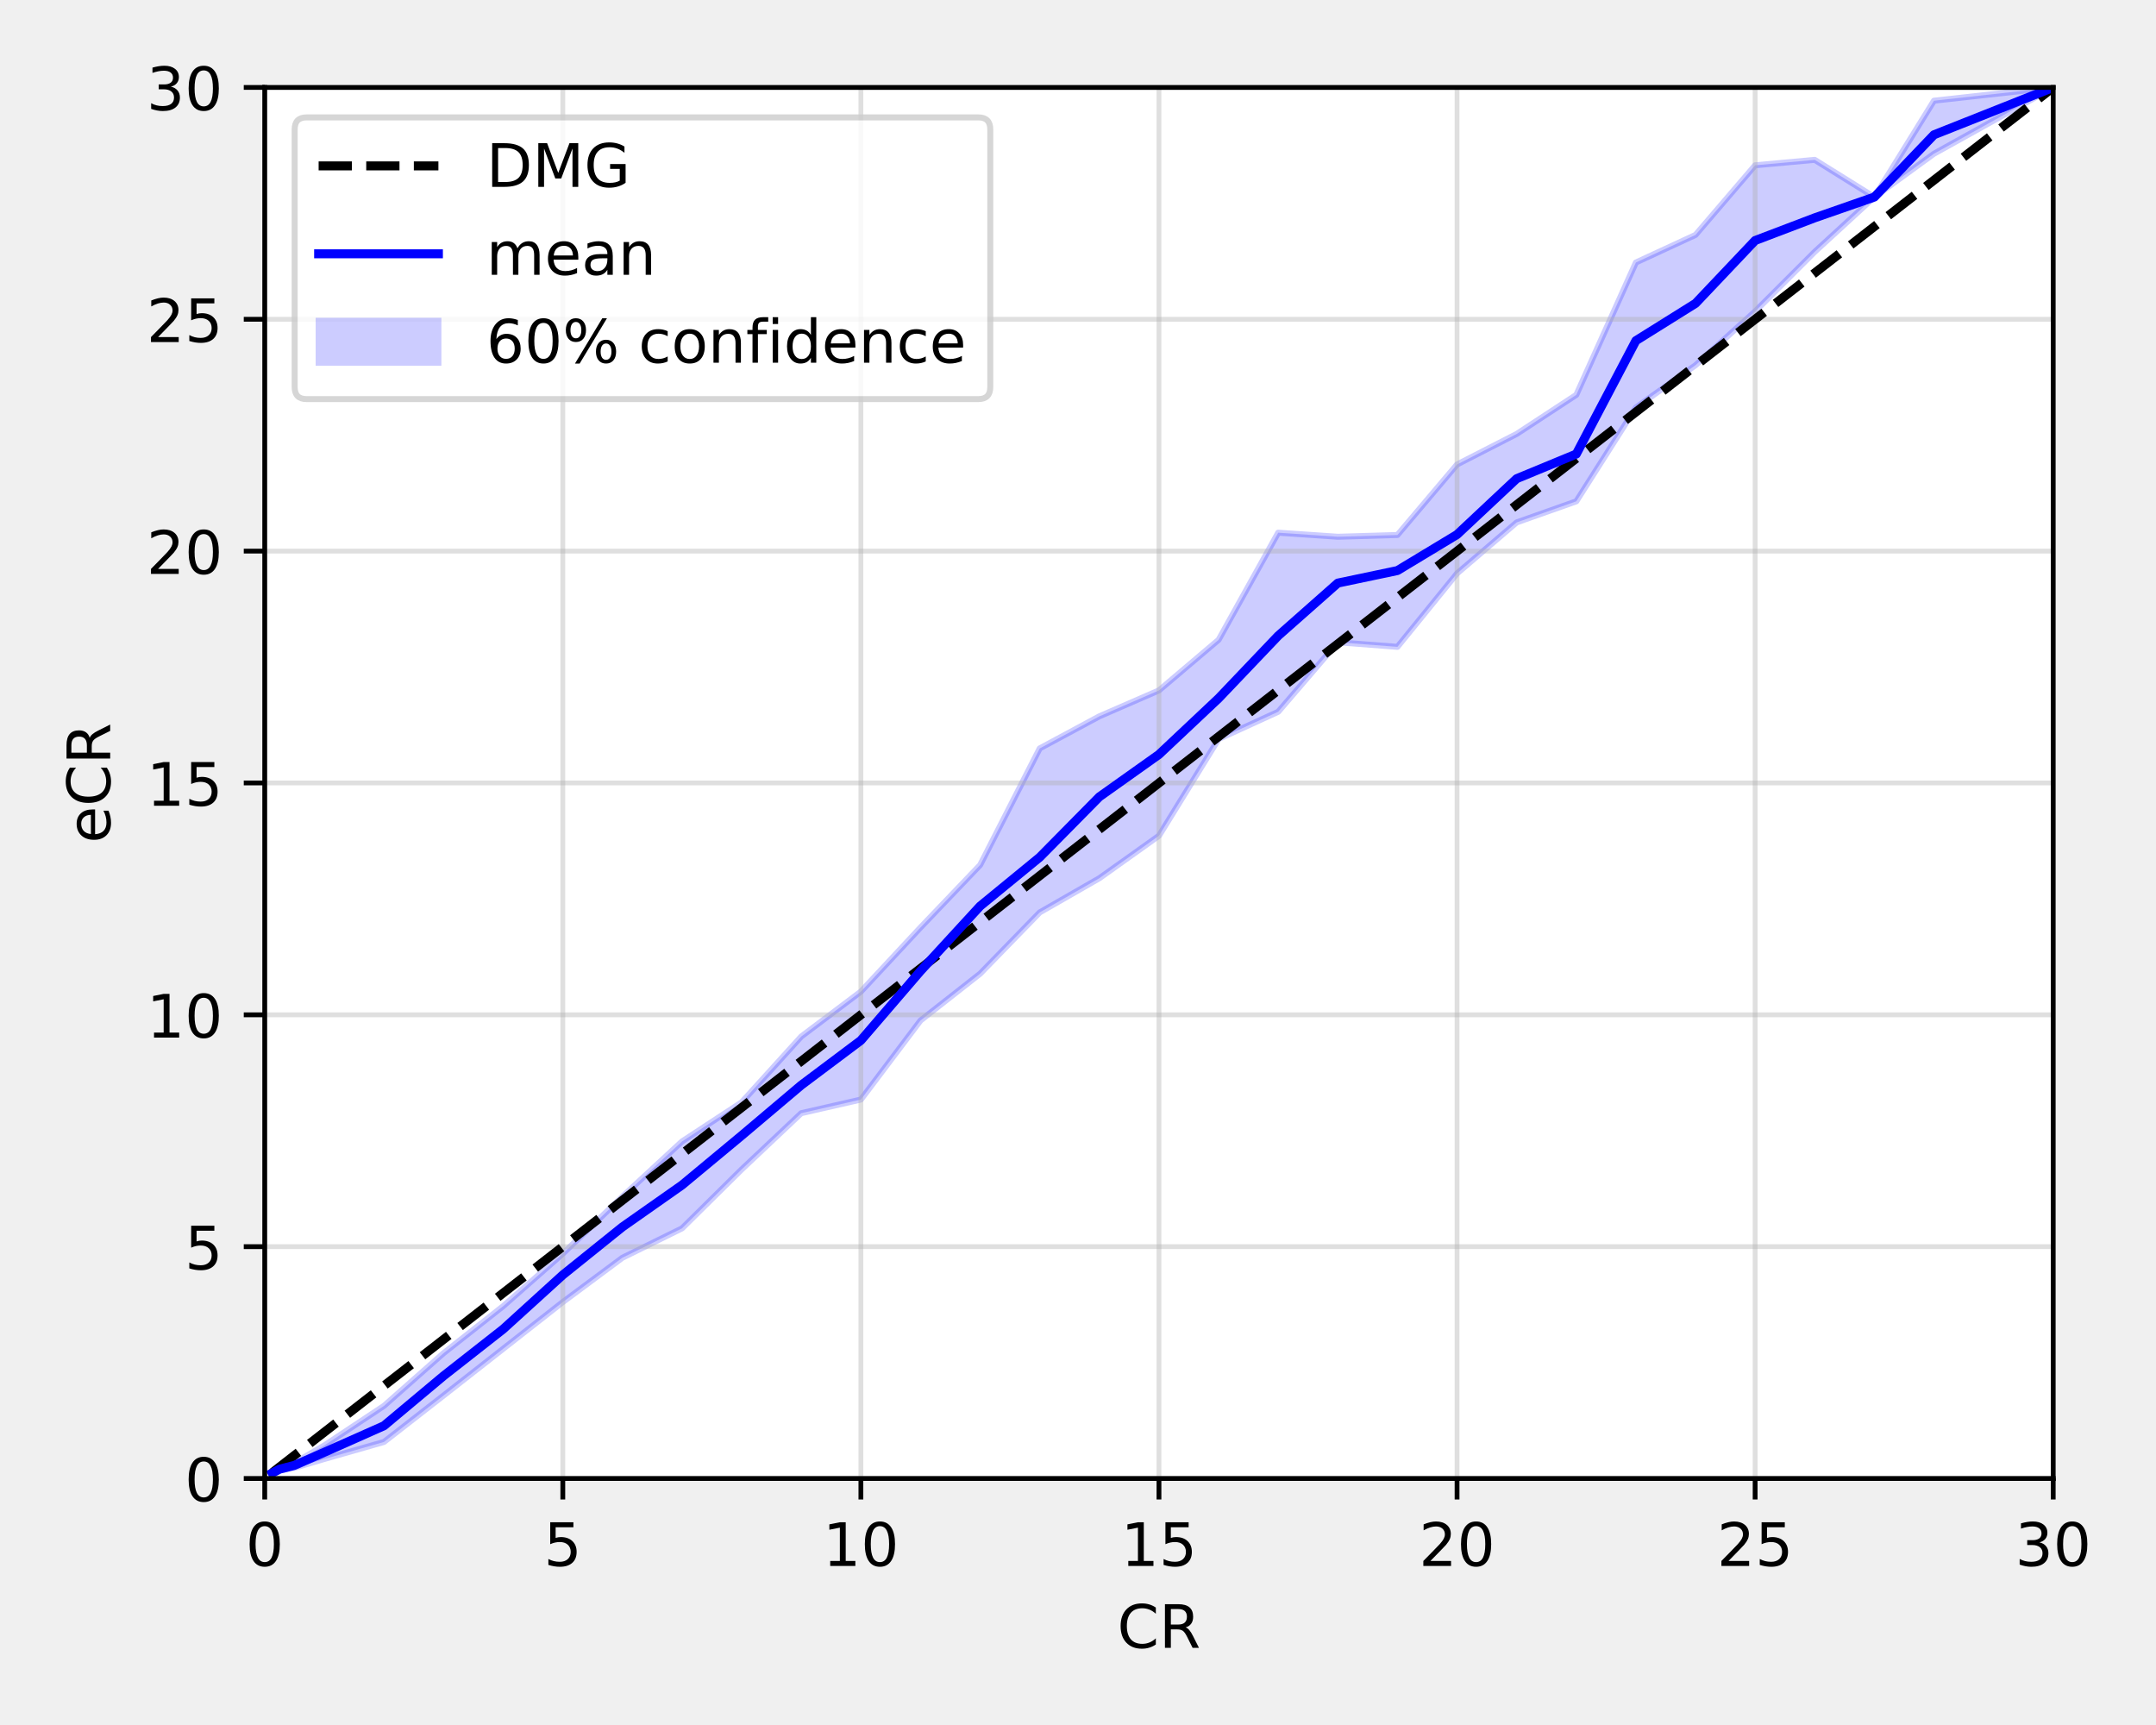
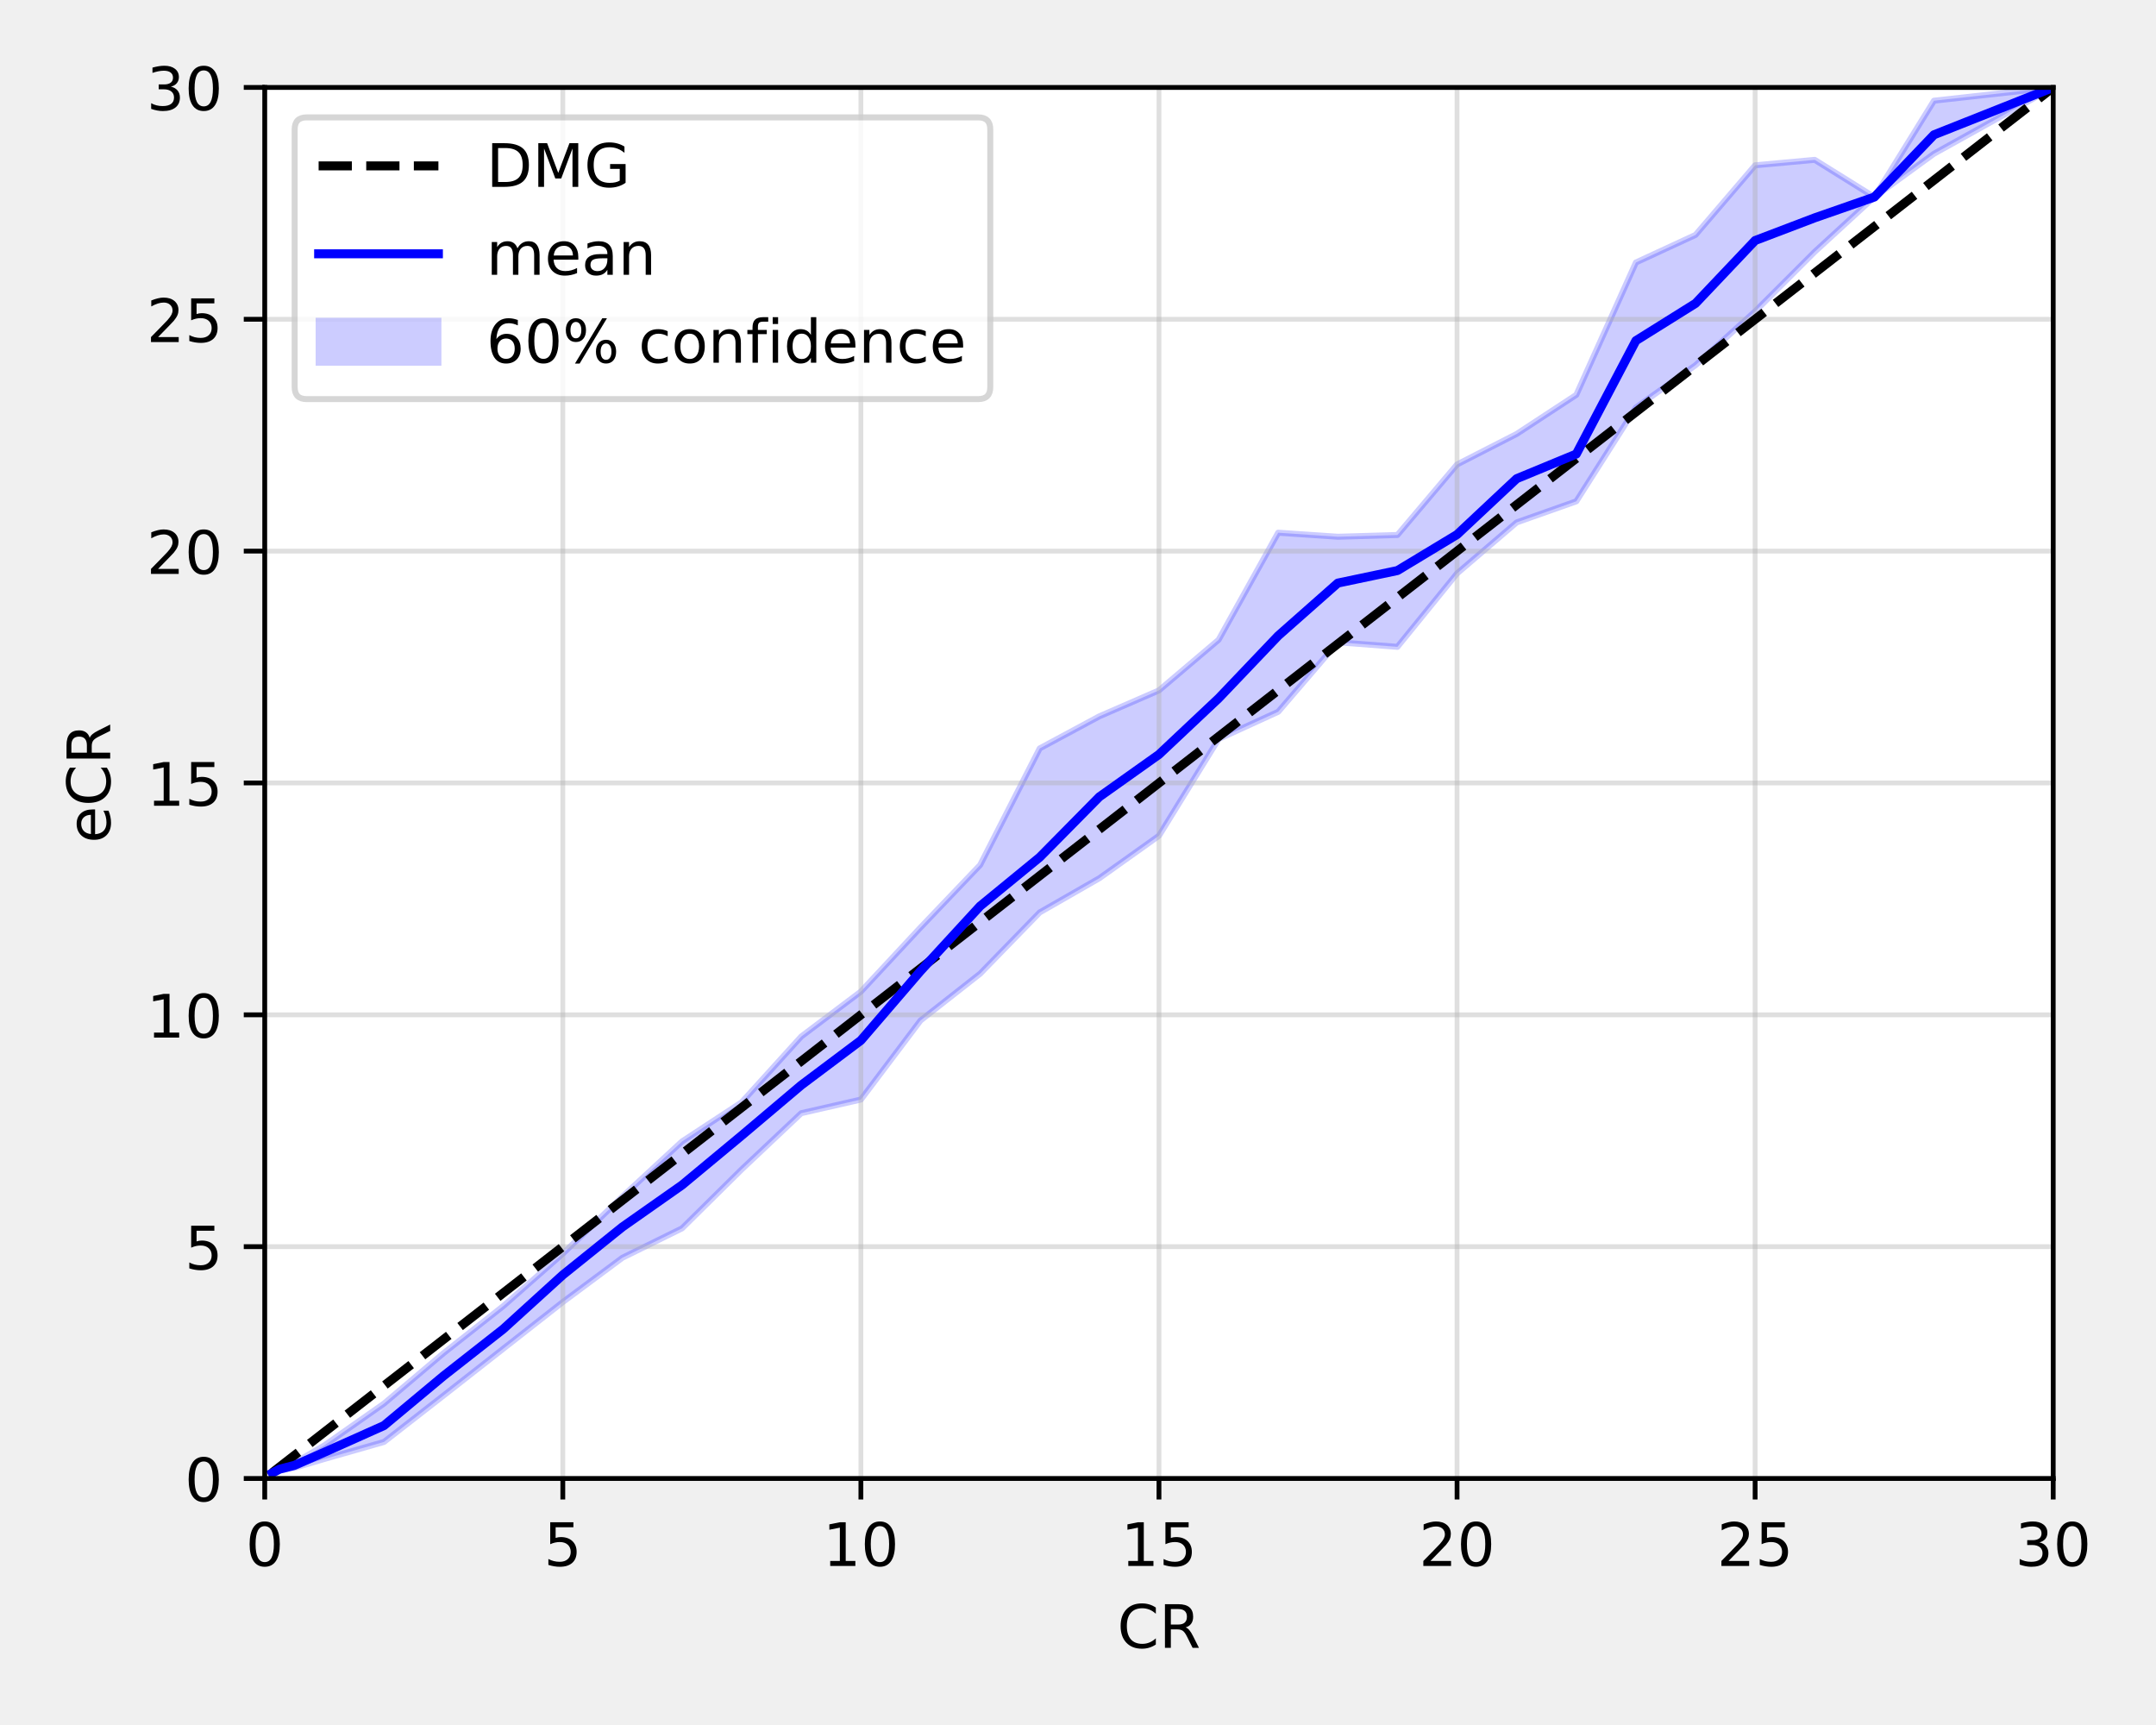
<svg xmlns="http://www.w3.org/2000/svg" xmlns:xlink="http://www.w3.org/1999/xlink" height="288pt" version="1.1" viewBox="0 0 360 288" width="360pt">
  <defs>
    <style type="text/css">*{stroke-linecap:butt;stroke-linejoin:round;}</style>
  </defs>
  <g id="figure_1">
    <g id="patch_1">
      <path d="M 0 288  L 360 288  L 360 0  L 0 0  z " style="fill:none;" />
    </g>
    <g id="axes_1">
      <g id="patch_2">
        <path d="M 44.203 246.844  L 342.837 246.844  L 342.837 14.599  L 44.203 14.599  z " style="fill:#ffffff;" />
      </g>
      <g id="PolyCollection_1">
        <defs>
-           <path d="M 45.447 -42.33  L 45.447 -41.823  L 46.692 -42.514  L 49.18 -42.942  L 54.158 -44.415  L 64.112 -47.257  L 74.067 -55.01  L 84.021 -62.815  L 93.976 -70.616  L 103.93 -78.013  L 113.884 -82.919  L 123.839 -92.758  L 133.793 -102.149  L 143.748 -104.422  L 153.702 -117.621  L 163.657 -125.438  L 173.611 -135.668  L 183.566 -141.377  L 193.52 -148.468  L 203.475 -164.613  L 213.429 -169.165  L 223.384 -180.77  L 233.338 -180.005  L 243.293 -192.265  L 253.247 -200.781  L 263.202 -204.301  L 273.156 -219.96  L 283.111 -227.025  L 293.065 -236.013  L 303.02 -245.967  L 312.974 -255.102  L 322.929 -262.337  L 342.837 -273.401  L 342.837 -273.401  L 342.837 -273.401  L 322.929 -271.188  L 312.974 -255.102  L 303.02 -261.311  L 293.065 -260.404  L 283.111 -248.779  L 273.156 -244.175  L 263.202 -222.075  L 253.247 -215.549  L 243.293 -210.454  L 233.338 -198.679  L 223.384 -198.386  L 213.429 -199.063  L 203.475 -181.177  L 193.52 -172.734  L 183.566 -168.405  L 173.611 -163.05  L 163.657 -143.579  L 153.702 -133.146  L 143.748 -122.448  L 133.793 -114.949  L 123.839 -103.961  L 113.884 -97.427  L 103.93 -88.221  L 93.976 -78.696  L 84.021 -69.93  L 74.067 -62.083  L 64.112 -53.28  L 54.158 -46.677  L 49.18 -43.778  L 46.692 -42.948  L 45.447 -42.33  z " id="m04a6f39017" style="stroke:#0000ff;stroke-opacity:0.2;" />
+           <path d="M 45.447 -42.33  L 45.447 -41.823  L 46.692 -42.514  L 49.18 -42.942  L 54.158 -44.415  L 64.112 -47.257  L 74.067 -55.01  L 84.021 -62.815  L 93.976 -70.616  L 103.93 -78.013  L 113.884 -82.919  L 123.839 -92.758  L 133.793 -102.149  L 143.748 -104.422  L 153.702 -117.621  L 163.657 -125.438  L 173.611 -135.668  L 183.566 -141.377  L 193.52 -148.468  L 203.475 -164.613  L 213.429 -169.165  L 223.384 -180.77  L 233.338 -180.005  L 243.293 -192.265  L 253.247 -200.781  L 263.202 -204.301  L 273.156 -219.96  L 283.111 -227.025  L 293.065 -236.013  L 303.02 -245.967  L 312.974 -255.102  L 322.929 -262.337  L 342.837 -273.401  L 342.837 -273.401  L 342.837 -273.401  L 322.929 -271.188  L 312.974 -255.102  L 303.02 -261.311  L 293.065 -260.404  L 283.111 -248.779  L 273.156 -244.175  L 263.202 -222.075  L 253.247 -215.549  L 243.293 -210.454  L 233.338 -198.679  L 223.384 -198.386  L 213.429 -199.063  L 203.475 -181.177  L 193.52 -172.734  L 183.566 -168.405  L 173.611 -163.05  L 163.657 -143.579  L 153.702 -133.146  L 143.748 -122.448  L 133.793 -114.949  L 123.839 -103.961  L 113.884 -97.427  L 103.93 -88.221  L 93.976 -78.696  L 84.021 -69.93  L 74.067 -62.083  L 64.112 -53.661  L 54.158 -46.677  L 49.18 -43.778  L 46.692 -42.948  L 45.447 -42.33  z " id="m70a9c6195c" style="stroke:#0000ff;stroke-opacity:0.2;" />
        </defs>
-         <g clip-path="url(#p3f2276712e)">
-           <use style="fill:#0000ff;fill-opacity:0.2;stroke:#0000ff;stroke-opacity:0.2;" x="0" xlink:href="#m04a6f39017" y="288" />
+         <g clip-path="url(#p9c76c257e0)">
+           <use style="fill:#0000ff;fill-opacity:0.2;stroke:#0000ff;stroke-opacity:0.2;" x="0" xlink:href="#m70a9c6195c" y="288" />
        </g>
      </g>
      <g id="matplotlib.axis_1">
        <g id="xtick_1">
          <g id="line2d_1">
-             <path clip-path="url(#p3f2276712e)" d="M 44.203 246.844  L 44.203 14.599  " style="fill:none;stroke:#b0b0b0;stroke-linecap:square;stroke-opacity:0.4;stroke-width:0.8;" />
+             <path clip-path="url(#p9c76c257e0)" d="M 44.203 246.844  L 44.203 14.599  " style="fill:none;stroke:#b0b0b0;stroke-linecap:square;stroke-opacity:0.4;stroke-width:0.8;" />
          </g>
          <g id="line2d_2">
            <defs>
-               <path d="M 0 0  L 0 3.5  " id="m1028cf5dfe" style="stroke:#000000;stroke-width:0.8;" />
-             </defs>
-             <g>
-               <use style="stroke:#000000;stroke-width:0.8;" x="44.203" xlink:href="#m1028cf5dfe" y="246.844" />
+               <path d="M 0 0  L 0 3.5  " id="mae9d4b4446" style="stroke:#000000;stroke-width:0.8;" />
+             </defs>
+             <g>
+               <use style="stroke:#000000;stroke-width:0.8;" x="44.203" xlink:href="#mae9d4b4446" y="246.844" />
            </g>
          </g>
          <g id="text_1">
            <g transform="translate(41.02188 261.4422)scale(0.1 -0.1)">
              <defs>
                <path d="M 31.781 66.406  Q 24.172 66.406 20.328 58.906  Q 16.5 51.422 16.5 36.375  Q 16.5 21.391 20.328 13.891  Q 24.172 6.391 31.781 6.391  Q 39.453 6.391 43.281 13.891  Q 47.125 21.391 47.125 36.375  Q 47.125 51.422 43.281 58.906  Q 39.453 66.406 31.781 66.406  z M 31.781 74.219  Q 44.047 74.219 50.516 64.516  Q 56.984 54.828 56.984 36.375  Q 56.984 17.969 50.516 8.266  Q 44.047 -1.422 31.781 -1.422  Q 19.531 -1.422 13.062 8.266  Q 6.594 17.969 6.594 36.375  Q 6.594 54.828 13.062 64.516  Q 19.531 74.219 31.781 74.219  z " id="DejaVuSans-48" />
              </defs>
              <use xlink:href="#DejaVuSans-48" />
            </g>
          </g>
        </g>
        <g id="xtick_2">
          <g id="line2d_3">
-             <path clip-path="url(#p3f2276712e)" d="M 93.976 246.844  L 93.976 14.599  " style="fill:none;stroke:#b0b0b0;stroke-linecap:square;stroke-opacity:0.4;stroke-width:0.8;" />
+             <path clip-path="url(#p9c76c257e0)" d="M 93.976 246.844  L 93.976 14.599  " style="fill:none;stroke:#b0b0b0;stroke-linecap:square;stroke-opacity:0.4;stroke-width:0.8;" />
          </g>
          <g id="line2d_4">
            <g>
-               <use style="stroke:#000000;stroke-width:0.8;" x="93.976" xlink:href="#m1028cf5dfe" y="246.844" />
+               <use style="stroke:#000000;stroke-width:0.8;" x="93.976" xlink:href="#mae9d4b4446" y="246.844" />
            </g>
          </g>
          <g id="text_2">
            <g transform="translate(90.79427 261.4422)scale(0.1 -0.1)">
              <defs>
                <path d="M 10.797 72.906  L 49.516 72.906  L 49.516 64.594  L 19.828 64.594  L 19.828 46.734  Q 21.969 47.469 24.109 47.828  Q 26.266 48.188 28.422 48.188  Q 40.625 48.188 47.75 41.5  Q 54.891 34.812 54.891 23.391  Q 54.891 11.625 47.562 5.094  Q 40.234 -1.422 26.906 -1.422  Q 22.312 -1.422 17.547 -0.641  Q 12.797 0.141 7.719 1.703  L 7.719 11.625  Q 12.109 9.234 16.797 8.062  Q 21.484 6.891 26.703 6.891  Q 35.156 6.891 40.078 11.328  Q 45.016 15.766 45.016 23.391  Q 45.016 31 40.078 35.438  Q 35.156 39.891 26.703 39.891  Q 22.75 39.891 18.812 39.016  Q 14.891 38.141 10.797 36.281  z " id="DejaVuSans-53" />
              </defs>
              <use xlink:href="#DejaVuSans-53" />
            </g>
          </g>
        </g>
        <g id="xtick_3">
          <g id="line2d_5">
-             <path clip-path="url(#p3f2276712e)" d="M 143.748 246.844  L 143.748 14.599  " style="fill:none;stroke:#b0b0b0;stroke-linecap:square;stroke-opacity:0.4;stroke-width:0.8;" />
+             <path clip-path="url(#p9c76c257e0)" d="M 143.748 246.844  L 143.748 14.599  " style="fill:none;stroke:#b0b0b0;stroke-linecap:square;stroke-opacity:0.4;stroke-width:0.8;" />
          </g>
          <g id="line2d_6">
            <g>
-               <use style="stroke:#000000;stroke-width:0.8;" x="143.748" xlink:href="#m1028cf5dfe" y="246.844" />
+               <use style="stroke:#000000;stroke-width:0.8;" x="143.748" xlink:href="#mae9d4b4446" y="246.844" />
            </g>
          </g>
          <g id="text_3">
            <g transform="translate(137.3854 261.4422)scale(0.1 -0.1)">
              <defs>
                <path d="M 12.406 8.297  L 28.516 8.297  L 28.516 63.922  L 10.984 60.406  L 10.984 69.391  L 28.422 72.906  L 38.281 72.906  L 38.281 8.297  L 54.391 8.297  L 54.391 0  L 12.406 0  z " id="DejaVuSans-49" />
              </defs>
              <use xlink:href="#DejaVuSans-49" />
              <use x="63.623" xlink:href="#DejaVuSans-48" />
            </g>
          </g>
        </g>
        <g id="xtick_4">
          <g id="line2d_7">
-             <path clip-path="url(#p3f2276712e)" d="M 193.52 246.844  L 193.52 14.599  " style="fill:none;stroke:#b0b0b0;stroke-linecap:square;stroke-opacity:0.4;stroke-width:0.8;" />
+             <path clip-path="url(#p9c76c257e0)" d="M 193.52 246.844  L 193.52 14.599  " style="fill:none;stroke:#b0b0b0;stroke-linecap:square;stroke-opacity:0.4;stroke-width:0.8;" />
          </g>
          <g id="line2d_8">
            <g>
-               <use style="stroke:#000000;stroke-width:0.8;" x="193.52" xlink:href="#m1028cf5dfe" y="246.844" />
+               <use style="stroke:#000000;stroke-width:0.8;" x="193.52" xlink:href="#mae9d4b4446" y="246.844" />
            </g>
          </g>
          <g id="text_4">
            <g transform="translate(187.1578 261.4422)scale(0.1 -0.1)">
              <use xlink:href="#DejaVuSans-49" />
              <use x="63.623" xlink:href="#DejaVuSans-53" />
            </g>
          </g>
        </g>
        <g id="xtick_5">
          <g id="line2d_9">
-             <path clip-path="url(#p3f2276712e)" d="M 243.293 246.844  L 243.293 14.599  " style="fill:none;stroke:#b0b0b0;stroke-linecap:square;stroke-opacity:0.4;stroke-width:0.8;" />
+             <path clip-path="url(#p9c76c257e0)" d="M 243.293 246.844  L 243.293 14.599  " style="fill:none;stroke:#b0b0b0;stroke-linecap:square;stroke-opacity:0.4;stroke-width:0.8;" />
          </g>
          <g id="line2d_10">
            <g>
-               <use style="stroke:#000000;stroke-width:0.8;" x="243.293" xlink:href="#m1028cf5dfe" y="246.844" />
+               <use style="stroke:#000000;stroke-width:0.8;" x="243.293" xlink:href="#mae9d4b4446" y="246.844" />
            </g>
          </g>
          <g id="text_5">
            <g transform="translate(236.9302 261.4422)scale(0.1 -0.1)">
              <defs>
                <path d="M 19.188 8.297  L 53.609 8.297  L 53.609 0  L 7.328 0  L 7.328 8.297  Q 12.938 14.109 22.625 23.891  Q 32.328 33.688 34.812 36.531  Q 39.547 41.844 41.422 45.531  Q 43.312 49.219 43.312 52.781  Q 43.312 58.594 39.234 62.25  Q 35.156 65.922 28.609 65.922  Q 23.969 65.922 18.812 64.312  Q 13.672 62.703 7.812 59.422  L 7.812 69.391  Q 13.766 71.781 18.938 73  Q 24.125 74.219 28.422 74.219  Q 39.75 74.219 46.484 68.547  Q 53.219 62.891 53.219 53.422  Q 53.219 48.922 51.531 44.891  Q 49.859 40.875 45.406 35.406  Q 44.188 33.984 37.641 27.219  Q 31.109 20.453 19.188 8.297  z " id="DejaVuSans-50" />
              </defs>
              <use xlink:href="#DejaVuSans-50" />
              <use x="63.623" xlink:href="#DejaVuSans-48" />
            </g>
          </g>
        </g>
        <g id="xtick_6">
          <g id="line2d_11">
-             <path clip-path="url(#p3f2276712e)" d="M 293.065 246.844  L 293.065 14.599  " style="fill:none;stroke:#b0b0b0;stroke-linecap:square;stroke-opacity:0.4;stroke-width:0.8;" />
+             <path clip-path="url(#p9c76c257e0)" d="M 293.065 246.844  L 293.065 14.599  " style="fill:none;stroke:#b0b0b0;stroke-linecap:square;stroke-opacity:0.4;stroke-width:0.8;" />
          </g>
          <g id="line2d_12">
            <g>
-               <use style="stroke:#000000;stroke-width:0.8;" x="293.065" xlink:href="#m1028cf5dfe" y="246.844" />
+               <use style="stroke:#000000;stroke-width:0.8;" x="293.065" xlink:href="#mae9d4b4446" y="246.844" />
            </g>
          </g>
          <g id="text_6">
            <g transform="translate(286.7026 261.4422)scale(0.1 -0.1)">
              <use xlink:href="#DejaVuSans-50" />
              <use x="63.623" xlink:href="#DejaVuSans-53" />
            </g>
          </g>
        </g>
        <g id="xtick_7">
          <g id="line2d_13">
-             <path clip-path="url(#p3f2276712e)" d="M 342.837 246.844  L 342.837 14.599  " style="fill:none;stroke:#b0b0b0;stroke-linecap:square;stroke-opacity:0.4;stroke-width:0.8;" />
+             <path clip-path="url(#p9c76c257e0)" d="M 342.837 246.844  L 342.837 14.599  " style="fill:none;stroke:#b0b0b0;stroke-linecap:square;stroke-opacity:0.4;stroke-width:0.8;" />
          </g>
          <g id="line2d_14">
            <g>
-               <use style="stroke:#000000;stroke-width:0.8;" x="342.837" xlink:href="#m1028cf5dfe" y="246.844" />
+               <use style="stroke:#000000;stroke-width:0.8;" x="342.837" xlink:href="#mae9d4b4446" y="246.844" />
            </g>
          </g>
          <g id="text_7">
            <g transform="translate(336.475 261.4422)scale(0.1 -0.1)">
              <defs>
                <path d="M 40.578 39.312  Q 47.656 37.797 51.625 33  Q 55.609 28.219 55.609 21.188  Q 55.609 10.406 48.188 4.484  Q 40.766 -1.422 27.094 -1.422  Q 22.516 -1.422 17.656 -0.516  Q 12.797 0.391 7.625 2.203  L 7.625 11.719  Q 11.719 9.328 16.594 8.109  Q 21.484 6.891 26.812 6.891  Q 36.078 6.891 40.938 10.547  Q 45.797 14.203 45.797 21.188  Q 45.797 27.641 41.281 31.266  Q 36.766 34.906 28.719 34.906  L 20.219 34.906  L 20.219 43.016  L 29.109 43.016  Q 36.375 43.016 40.234 45.922  Q 44.094 48.828 44.094 54.297  Q 44.094 59.906 40.109 62.906  Q 36.141 65.922 28.719 65.922  Q 24.656 65.922 20.016 65.031  Q 15.375 64.156 9.812 62.312  L 9.812 71.094  Q 15.438 72.656 20.344 73.438  Q 25.25 74.219 29.594 74.219  Q 40.828 74.219 47.359 69.109  Q 53.906 64.016 53.906 55.328  Q 53.906 49.266 50.438 45.094  Q 46.969 40.922 40.578 39.312  z " id="DejaVuSans-51" />
              </defs>
              <use xlink:href="#DejaVuSans-51" />
              <use x="63.623" xlink:href="#DejaVuSans-48" />
            </g>
          </g>
        </g>
        <g id="text_8">
          <g transform="translate(186.5547 275.1203)scale(0.1 -0.1)">
            <defs>
              <path d="M 64.406 67.281  L 64.406 56.891  Q 59.422 61.531 53.781 63.812  Q 48.141 66.109 41.797 66.109  Q 29.297 66.109 22.656 58.469  Q 16.016 50.828 16.016 36.375  Q 16.016 21.969 22.656 14.328  Q 29.297 6.688 41.797 6.688  Q 48.141 6.688 53.781 8.984  Q 59.422 11.281 64.406 15.922  L 64.406 5.609  Q 59.234 2.094 53.438 0.328  Q 47.656 -1.422 41.219 -1.422  Q 24.656 -1.422 15.125 8.703  Q 5.609 18.844 5.609 36.375  Q 5.609 53.953 15.125 64.078  Q 24.656 74.219 41.219 74.219  Q 47.75 74.219 53.531 72.484  Q 59.328 70.75 64.406 67.281  z " id="DejaVuSans-67" />
              <path d="M 44.391 34.188  Q 47.562 33.109 50.562 29.594  Q 53.562 26.078 56.594 19.922  L 66.609 0  L 56 0  L 46.688 18.703  Q 43.062 26.031 39.672 28.422  Q 36.281 30.812 30.422 30.812  L 19.672 30.812  L 19.672 0  L 9.812 0  L 9.812 72.906  L 32.078 72.906  Q 44.578 72.906 50.734 67.672  Q 56.891 62.453 56.891 51.906  Q 56.891 45.016 53.688 40.469  Q 50.484 35.938 44.391 34.188  z M 19.672 64.797  L 19.672 38.922  L 32.078 38.922  Q 39.203 38.922 42.844 42.219  Q 46.484 45.516 46.484 51.906  Q 46.484 58.297 42.844 61.547  Q 39.203 64.797 32.078 64.797  z " id="DejaVuSans-82" />
            </defs>
            <use xlink:href="#DejaVuSans-67" />
            <use x="69.824" xlink:href="#DejaVuSans-82" />
          </g>
        </g>
      </g>
      <g id="matplotlib.axis_2">
        <g id="ytick_1">
          <g id="line2d_15">
-             <path clip-path="url(#p3f2276712e)" d="M 44.203 246.844  L 342.837 246.844  " style="fill:none;stroke:#b0b0b0;stroke-linecap:square;stroke-opacity:0.4;stroke-width:0.8;" />
+             <path clip-path="url(#p9c76c257e0)" d="M 44.203 246.844  L 342.837 246.844  " style="fill:none;stroke:#b0b0b0;stroke-linecap:square;stroke-opacity:0.4;stroke-width:0.8;" />
          </g>
          <g id="line2d_16">
            <defs>
-               <path d="M 0 0  L -3.5 0  " id="m07239df57b" style="stroke:#000000;stroke-width:0.8;" />
-             </defs>
-             <g>
-               <use style="stroke:#000000;stroke-width:0.8;" x="44.203" xlink:href="#m07239df57b" y="246.844" />
+               <path d="M 0 0  L -3.5 0  " id="md2a4d38433" style="stroke:#000000;stroke-width:0.8;" />
+             </defs>
+             <g>
+               <use style="stroke:#000000;stroke-width:0.8;" x="44.203" xlink:href="#md2a4d38433" y="246.844" />
            </g>
          </g>
          <g id="text_9">
            <g transform="translate(30.84062 250.643)scale(0.1 -0.1)">
              <use xlink:href="#DejaVuSans-48" />
            </g>
          </g>
        </g>
        <g id="ytick_2">
          <g id="line2d_17">
-             <path clip-path="url(#p3f2276712e)" d="M 44.203 208.136  L 342.837 208.136  " style="fill:none;stroke:#b0b0b0;stroke-linecap:square;stroke-opacity:0.4;stroke-width:0.8;" />
+             <path clip-path="url(#p9c76c257e0)" d="M 44.203 208.136  L 342.837 208.136  " style="fill:none;stroke:#b0b0b0;stroke-linecap:square;stroke-opacity:0.4;stroke-width:0.8;" />
          </g>
          <g id="line2d_18">
            <g>
-               <use style="stroke:#000000;stroke-width:0.8;" x="44.203" xlink:href="#m07239df57b" y="208.136" />
+               <use style="stroke:#000000;stroke-width:0.8;" x="44.203" xlink:href="#md2a4d38433" y="208.136" />
            </g>
          </g>
          <g id="text_10">
            <g transform="translate(30.84062 211.9355)scale(0.1 -0.1)">
              <use xlink:href="#DejaVuSans-53" />
            </g>
          </g>
        </g>
        <g id="ytick_3">
          <g id="line2d_19">
-             <path clip-path="url(#p3f2276712e)" d="M 44.203 169.429  L 342.837 169.429  " style="fill:none;stroke:#b0b0b0;stroke-linecap:square;stroke-opacity:0.4;stroke-width:0.8;" />
+             <path clip-path="url(#p9c76c257e0)" d="M 44.203 169.429  L 342.837 169.429  " style="fill:none;stroke:#b0b0b0;stroke-linecap:square;stroke-opacity:0.4;stroke-width:0.8;" />
          </g>
          <g id="line2d_20">
            <g>
-               <use style="stroke:#000000;stroke-width:0.8;" x="44.203" xlink:href="#m07239df57b" y="169.429" />
+               <use style="stroke:#000000;stroke-width:0.8;" x="44.203" xlink:href="#md2a4d38433" y="169.429" />
            </g>
          </g>
          <g id="text_11">
            <g transform="translate(24.47812 173.2281)scale(0.1 -0.1)">
              <use xlink:href="#DejaVuSans-49" />
              <use x="63.623" xlink:href="#DejaVuSans-48" />
            </g>
          </g>
        </g>
        <g id="ytick_4">
          <g id="line2d_21">
-             <path clip-path="url(#p3f2276712e)" d="M 44.203 130.721  L 342.837 130.721  " style="fill:none;stroke:#b0b0b0;stroke-linecap:square;stroke-opacity:0.4;stroke-width:0.8;" />
+             <path clip-path="url(#p9c76c257e0)" d="M 44.203 130.721  L 342.837 130.721  " style="fill:none;stroke:#b0b0b0;stroke-linecap:square;stroke-opacity:0.4;stroke-width:0.8;" />
          </g>
          <g id="line2d_22">
            <g>
-               <use style="stroke:#000000;stroke-width:0.8;" x="44.203" xlink:href="#m07239df57b" y="130.721" />
+               <use style="stroke:#000000;stroke-width:0.8;" x="44.203" xlink:href="#md2a4d38433" y="130.721" />
            </g>
          </g>
          <g id="text_12">
            <g transform="translate(24.47812 134.5207)scale(0.1 -0.1)">
              <use xlink:href="#DejaVuSans-49" />
              <use x="63.623" xlink:href="#DejaVuSans-53" />
            </g>
          </g>
        </g>
        <g id="ytick_5">
          <g id="line2d_23">
-             <path clip-path="url(#p3f2276712e)" d="M 44.203 92.014  L 342.837 92.014  " style="fill:none;stroke:#b0b0b0;stroke-linecap:square;stroke-opacity:0.4;stroke-width:0.8;" />
+             <path clip-path="url(#p9c76c257e0)" d="M 44.203 92.014  L 342.837 92.014  " style="fill:none;stroke:#b0b0b0;stroke-linecap:square;stroke-opacity:0.4;stroke-width:0.8;" />
          </g>
          <g id="line2d_24">
            <g>
-               <use style="stroke:#000000;stroke-width:0.8;" x="44.203" xlink:href="#m07239df57b" y="92.014" />
+               <use style="stroke:#000000;stroke-width:0.8;" x="44.203" xlink:href="#md2a4d38433" y="92.014" />
            </g>
          </g>
          <g id="text_13">
            <g transform="translate(24.47812 95.81328)scale(0.1 -0.1)">
              <use xlink:href="#DejaVuSans-50" />
              <use x="63.623" xlink:href="#DejaVuSans-48" />
            </g>
          </g>
        </g>
        <g id="ytick_6">
          <g id="line2d_25">
-             <path clip-path="url(#p3f2276712e)" d="M 44.203 53.307  L 342.837 53.307  " style="fill:none;stroke:#b0b0b0;stroke-linecap:square;stroke-opacity:0.4;stroke-width:0.8;" />
+             <path clip-path="url(#p9c76c257e0)" d="M 44.203 53.307  L 342.837 53.307  " style="fill:none;stroke:#b0b0b0;stroke-linecap:square;stroke-opacity:0.4;stroke-width:0.8;" />
          </g>
          <g id="line2d_26">
            <g>
-               <use style="stroke:#000000;stroke-width:0.8;" x="44.203" xlink:href="#m07239df57b" y="53.307" />
+               <use style="stroke:#000000;stroke-width:0.8;" x="44.203" xlink:href="#md2a4d38433" y="53.307" />
            </g>
          </g>
          <g id="text_14">
            <g transform="translate(24.47812 57.10586)scale(0.1 -0.1)">
              <use xlink:href="#DejaVuSans-50" />
              <use x="63.623" xlink:href="#DejaVuSans-53" />
            </g>
          </g>
        </g>
        <g id="ytick_7">
          <g id="line2d_27">
-             <path clip-path="url(#p3f2276712e)" d="M 44.203 14.599  L 342.837 14.599  " style="fill:none;stroke:#b0b0b0;stroke-linecap:square;stroke-opacity:0.4;stroke-width:0.8;" />
+             <path clip-path="url(#p9c76c257e0)" d="M 44.203 14.599  L 342.837 14.599  " style="fill:none;stroke:#b0b0b0;stroke-linecap:square;stroke-opacity:0.4;stroke-width:0.8;" />
          </g>
          <g id="line2d_28">
            <g>
-               <use style="stroke:#000000;stroke-width:0.8;" x="44.203" xlink:href="#m07239df57b" y="14.599" />
+               <use style="stroke:#000000;stroke-width:0.8;" x="44.203" xlink:href="#md2a4d38433" y="14.599" />
            </g>
          </g>
          <g id="text_15">
            <g transform="translate(24.47812 18.39844)scale(0.1 -0.1)">
              <use xlink:href="#DejaVuSans-51" />
              <use x="63.623" xlink:href="#DejaVuSans-48" />
            </g>
          </g>
        </g>
        <g id="text_16">
          <g transform="translate(18.39844 140.7637)rotate(-90)scale(0.1 -0.1)">
            <defs>
              <path d="M 56.203 29.594  L 56.203 25.203  L 14.891 25.203  Q 15.484 15.922 20.484 11.062  Q 25.484 6.203 34.422 6.203  Q 39.594 6.203 44.453 7.469  Q 49.312 8.734 54.109 11.281  L 54.109 2.781  Q 49.266 0.734 44.188 -0.344  Q 39.109 -1.422 33.891 -1.422  Q 20.797 -1.422 13.156 6.188  Q 5.516 13.812 5.516 26.812  Q 5.516 40.234 12.766 48.109  Q 20.016 56 32.328 56  Q 43.359 56 49.781 48.891  Q 56.203 41.797 56.203 29.594  z M 47.219 32.234  Q 47.125 39.594 43.094 43.984  Q 39.062 48.391 32.422 48.391  Q 24.906 48.391 20.391 44.141  Q 15.875 39.891 15.188 32.172  z " id="DejaVuSans-101" />
            </defs>
            <use xlink:href="#DejaVuSans-101" />
            <use x="61.523" xlink:href="#DejaVuSans-67" />
            <use x="131.348" xlink:href="#DejaVuSans-82" />
          </g>
        </g>
      </g>
      <g id="line2d_29">
-         <path clip-path="url(#p3f2276712e)" d="M 45.447 245.876  L 46.692 244.908  L 49.18 242.973  L 54.158 239.102  L 64.112 231.361  L 74.067 223.619  L 84.021 215.878  L 93.976 208.136  L 103.93 200.395  L 113.884 192.653  L 123.839 184.912  L 133.793 177.17  L 143.748 169.429  L 153.702 161.687  L 163.657 153.946  L 173.611 146.204  L 183.566 138.463  L 193.52 130.721  L 203.475 122.98  L 213.429 115.239  L 223.384 107.497  L 233.338 99.756  L 243.293 92.014  L 253.247 84.273  L 263.202 76.531  L 273.156 68.79  L 283.111 61.048  L 293.065 53.307  L 303.02 45.565  L 312.974 37.824  L 322.929 30.082  L 342.837 14.599  " style="fill:none;stroke:#000000;stroke-dasharray:5.55,2.4;stroke-dashoffset:0;stroke-width:1.5;" />
+         <path clip-path="url(#p9c76c257e0)" d="M 45.447 245.876  L 46.692 244.908  L 49.18 242.973  L 54.158 239.102  L 64.112 231.361  L 74.067 223.619  L 84.021 215.878  L 93.976 208.136  L 103.93 200.395  L 113.884 192.653  L 123.839 184.912  L 133.793 177.17  L 143.748 169.429  L 153.702 161.687  L 163.657 153.946  L 173.611 146.204  L 183.566 138.463  L 193.52 130.721  L 203.475 122.98  L 213.429 115.239  L 223.384 107.497  L 233.338 99.756  L 243.293 92.014  L 253.247 84.273  L 263.202 76.531  L 273.156 68.79  L 283.111 61.048  L 293.065 53.307  L 303.02 45.565  L 312.974 37.824  L 322.929 30.082  L 342.837 14.599  " style="fill:none;stroke:#000000;stroke-dasharray:5.55,2.4;stroke-dashoffset:0;stroke-width:1.5;" />
      </g>
      <g id="line2d_30">
-         <path clip-path="url(#p3f2276712e)" d="M 45.447 245.932  L 46.692 245.286  L 49.18 244.645  L 54.158 242.465  L 64.112 238.042  L 74.067 229.712  L 84.021 221.902  L 93.976 212.855  L 103.93 204.848  L 113.884 197.852  L 123.839 189.584  L 133.793 181.171  L 143.748 173.699  L 153.702 162.114  L 163.657 151.279  L 173.611 143.119  L 183.566 133.034  L 193.52 125.961  L 203.475 116.591  L 213.429 106.146  L 223.384 97.349  L 233.338 95.258  L 243.293 89.249  L 253.247 79.916  L 263.202 75.805  L 273.156 56.876  L 283.111 50.654  L 293.065 40.155  L 303.02 36.366  L 312.974 32.898  L 322.929 22.502  L 342.837 14.599  " style="fill:none;stroke:#0000ff;stroke-linecap:square;stroke-width:1.5;" />
+         <path clip-path="url(#p9c76c257e0)" d="M 45.447 245.932  L 46.692 245.286  L 49.18 244.645  L 54.158 242.465  L 64.112 238.01  L 74.067 229.712  L 84.021 221.902  L 93.976 212.855  L 103.93 204.848  L 113.884 197.852  L 123.839 189.584  L 133.793 181.171  L 143.748 173.699  L 153.702 162.114  L 163.657 151.279  L 173.611 143.119  L 183.566 133.034  L 193.52 125.961  L 203.475 116.591  L 213.429 106.146  L 223.384 97.349  L 233.338 95.258  L 243.293 89.249  L 253.247 79.916  L 263.202 75.805  L 273.156 56.876  L 283.111 50.654  L 293.065 40.155  L 303.02 36.366  L 312.974 32.898  L 322.929 22.502  L 342.837 14.599  " style="fill:none;stroke:#0000ff;stroke-linecap:square;stroke-width:1.5;" />
      </g>
      <g id="patch_3">
        <path d="M 44.203 246.844  L 44.203 14.599  " style="fill:none;stroke:#000000;stroke-linecap:square;stroke-linejoin:miter;stroke-width:0.8;" />
      </g>
      <g id="patch_4">
        <path d="M 342.837 246.844  L 342.837 14.599  " style="fill:none;stroke:#000000;stroke-linecap:square;stroke-linejoin:miter;stroke-width:0.8;" />
      </g>
      <g id="patch_5">
        <path d="M 44.203 246.844  L 342.837 246.844  " style="fill:none;stroke:#000000;stroke-linecap:square;stroke-linejoin:miter;stroke-width:0.8;" />
      </g>
      <g id="patch_6">
        <path d="M 44.203 14.599  L 342.837 14.599  " style="fill:none;stroke:#000000;stroke-linecap:square;stroke-linejoin:miter;stroke-width:0.8;" />
      </g>
      <g id="legend_1">
        <g id="patch_7">
          <path d="M 51.203 66.634  L 163.352 66.634  Q 165.352 66.634 165.352 64.634  L 165.352 21.599  Q 165.352 19.599 163.352 19.599  L 51.203 19.599  Q 49.203 19.599 49.203 21.599  L 49.203 64.634  Q 49.203 66.634 51.203 66.634  z " style="fill:#ffffff;opacity:0.8;stroke:#cccccc;stroke-linejoin:miter;" />
        </g>
        <g id="line2d_31">
          <path d="M 53.203 27.698  L 73.203 27.698  " style="fill:none;stroke:#000000;stroke-dasharray:5.55,2.4;stroke-dashoffset:0;stroke-width:1.5;" />
        </g>
        <g id="line2d_32" />
        <g id="text_17">
          <g transform="translate(81.20312 31.19766)scale(0.1 -0.1)">
            <defs>
              <path d="M 19.672 64.797  L 19.672 8.109  L 31.594 8.109  Q 46.688 8.109 53.688 14.938  Q 60.688 21.781 60.688 36.531  Q 60.688 51.172 53.688 57.984  Q 46.688 64.797 31.594 64.797  z M 9.812 72.906  L 30.078 72.906  Q 51.266 72.906 61.172 64.094  Q 71.094 55.281 71.094 36.531  Q 71.094 17.672 61.125 8.828  Q 51.172 0 30.078 0  L 9.812 0  z " id="DejaVuSans-68" />
              <path d="M 9.812 72.906  L 24.516 72.906  L 43.109 23.297  L 61.812 72.906  L 76.516 72.906  L 76.516 0  L 66.891 0  L 66.891 64.016  L 48.094 14.016  L 38.188 14.016  L 19.391 64.016  L 19.391 0  L 9.812 0  z " id="DejaVuSans-77" />
              <path d="M 59.516 10.406  L 59.516 29.984  L 43.406 29.984  L 43.406 38.094  L 69.281 38.094  L 69.281 6.781  Q 63.578 2.734 56.688 0.656  Q 49.812 -1.422 42 -1.422  Q 24.906 -1.422 15.25 8.562  Q 5.609 18.562 5.609 36.375  Q 5.609 54.25 15.25 64.234  Q 24.906 74.219 42 74.219  Q 49.125 74.219 55.547 72.453  Q 61.969 70.703 67.391 67.281  L 67.391 56.781  Q 61.922 61.422 55.766 63.766  Q 49.609 66.109 42.828 66.109  Q 29.438 66.109 22.719 58.641  Q 16.016 51.172 16.016 36.375  Q 16.016 21.625 22.719 14.156  Q 29.438 6.688 42.828 6.688  Q 48.047 6.688 52.141 7.594  Q 56.25 8.5 59.516 10.406  z " id="DejaVuSans-71" />
            </defs>
            <use xlink:href="#DejaVuSans-68" />
            <use x="77.002" xlink:href="#DejaVuSans-77" />
            <use x="163.281" xlink:href="#DejaVuSans-71" />
          </g>
        </g>
        <g id="line2d_33">
          <path d="M 53.203 42.376  L 73.203 42.376  " style="fill:none;stroke:#0000ff;stroke-linecap:square;stroke-width:1.5;" />
        </g>
        <g id="line2d_34" />
        <g id="text_18">
          <g transform="translate(81.20312 45.87578)scale(0.1 -0.1)">
            <defs>
              <path d="M 52 44.188  Q 55.375 50.25 60.062 53.125  Q 64.75 56 71.094 56  Q 79.641 56 84.281 50.016  Q 88.922 44.047 88.922 33.016  L 88.922 0  L 79.891 0  L 79.891 32.719  Q 79.891 40.578 77.094 44.375  Q 74.312 48.188 68.609 48.188  Q 61.625 48.188 57.562 43.547  Q 53.516 38.922 53.516 30.906  L 53.516 0  L 44.484 0  L 44.484 32.719  Q 44.484 40.625 41.703 44.406  Q 38.922 48.188 33.109 48.188  Q 26.219 48.188 22.156 43.531  Q 18.109 38.875 18.109 30.906  L 18.109 0  L 9.078 0  L 9.078 54.688  L 18.109 54.688  L 18.109 46.188  Q 21.188 51.219 25.484 53.609  Q 29.781 56 35.688 56  Q 41.656 56 45.828 52.969  Q 50 49.953 52 44.188  z " id="DejaVuSans-109" />
              <path d="M 34.281 27.484  Q 23.391 27.484 19.188 25  Q 14.984 22.516 14.984 16.5  Q 14.984 11.719 18.141 8.906  Q 21.297 6.109 26.703 6.109  Q 34.188 6.109 38.703 11.406  Q 43.219 16.703 43.219 25.484  L 43.219 27.484  z M 52.203 31.203  L 52.203 0  L 43.219 0  L 43.219 8.297  Q 40.141 3.328 35.547 0.953  Q 30.953 -1.422 24.312 -1.422  Q 15.922 -1.422 10.953 3.297  Q 6 8.016 6 15.922  Q 6 25.141 12.172 29.828  Q 18.359 34.516 30.609 34.516  L 43.219 34.516  L 43.219 35.406  Q 43.219 41.609 39.141 45  Q 35.062 48.391 27.688 48.391  Q 23 48.391 18.547 47.266  Q 14.109 46.141 10.016 43.891  L 10.016 52.203  Q 14.938 54.109 19.578 55.047  Q 24.219 56 28.609 56  Q 40.484 56 46.344 49.844  Q 52.203 43.703 52.203 31.203  z " id="DejaVuSans-97" />
              <path d="M 54.891 33.016  L 54.891 0  L 45.906 0  L 45.906 32.719  Q 45.906 40.484 42.875 44.328  Q 39.844 48.188 33.797 48.188  Q 26.516 48.188 22.312 43.547  Q 18.109 38.922 18.109 30.906  L 18.109 0  L 9.078 0  L 9.078 54.688  L 18.109 54.688  L 18.109 46.188  Q 21.344 51.125 25.703 53.562  Q 30.078 56 35.797 56  Q 45.219 56 50.047 50.172  Q 54.891 44.344 54.891 33.016  z " id="DejaVuSans-110" />
            </defs>
            <use xlink:href="#DejaVuSans-109" />
            <use x="97.412" xlink:href="#DejaVuSans-101" />
            <use x="158.936" xlink:href="#DejaVuSans-97" />
            <use x="220.215" xlink:href="#DejaVuSans-110" />
          </g>
        </g>
        <g id="patch_8">
          <path d="M 53.203 60.554  L 73.203 60.554  L 73.203 53.554  L 53.203 53.554  z " style="fill:#0000ff;opacity:0.2;stroke:#0000ff;stroke-linejoin:miter;" />
        </g>
        <g id="text_19">
          <g transform="translate(81.20312 60.55391)scale(0.1 -0.1)">
            <defs>
              <path d="M 33.016 40.375  Q 26.375 40.375 22.484 35.828  Q 18.609 31.297 18.609 23.391  Q 18.609 15.531 22.484 10.953  Q 26.375 6.391 33.016 6.391  Q 39.656 6.391 43.531 10.953  Q 47.406 15.531 47.406 23.391  Q 47.406 31.297 43.531 35.828  Q 39.656 40.375 33.016 40.375  z M 52.594 71.297  L 52.594 62.312  Q 48.875 64.062 45.094 64.984  Q 41.312 65.922 37.594 65.922  Q 27.828 65.922 22.672 59.328  Q 17.531 52.734 16.797 39.406  Q 19.672 43.656 24.016 45.922  Q 28.375 48.188 33.594 48.188  Q 44.578 48.188 50.953 41.516  Q 57.328 34.859 57.328 23.391  Q 57.328 12.156 50.688 5.359  Q 44.047 -1.422 33.016 -1.422  Q 20.359 -1.422 13.672 8.266  Q 6.984 17.969 6.984 36.375  Q 6.984 53.656 15.188 63.938  Q 23.391 74.219 37.203 74.219  Q 40.922 74.219 44.703 73.484  Q 48.484 72.75 52.594 71.297  z " id="DejaVuSans-54" />
              <path d="M 72.703 32.078  Q 68.453 32.078 66.031 28.469  Q 63.625 24.859 63.625 18.406  Q 63.625 12.062 66.031 8.422  Q 68.453 4.781 72.703 4.781  Q 76.859 4.781 79.266 8.422  Q 81.688 12.062 81.688 18.406  Q 81.688 24.812 79.266 28.438  Q 76.859 32.078 72.703 32.078  z M 72.703 38.281  Q 80.422 38.281 84.953 32.906  Q 89.5 27.547 89.5 18.406  Q 89.5 9.281 84.938 3.922  Q 80.375 -1.422 72.703 -1.422  Q 64.891 -1.422 60.344 3.922  Q 55.812 9.281 55.812 18.406  Q 55.812 27.594 60.375 32.938  Q 64.938 38.281 72.703 38.281  z M 22.312 68.016  Q 18.109 68.016 15.688 64.375  Q 13.281 60.75 13.281 54.391  Q 13.281 47.953 15.672 44.328  Q 18.062 40.719 22.312 40.719  Q 26.562 40.719 28.969 44.328  Q 31.391 47.953 31.391 54.391  Q 31.391 60.688 28.953 64.344  Q 26.516 68.016 22.312 68.016  z M 66.406 74.219  L 74.219 74.219  L 28.609 -1.422  L 20.797 -1.422  z M 22.312 74.219  Q 30.031 74.219 34.609 68.875  Q 39.203 63.531 39.203 54.391  Q 39.203 45.172 34.641 39.844  Q 30.078 34.516 22.312 34.516  Q 14.547 34.516 10.031 39.859  Q 5.516 45.219 5.516 54.391  Q 5.516 63.484 10.047 68.844  Q 14.594 74.219 22.312 74.219  z " id="DejaVuSans-37" />
              <path id="DejaVuSans-32" />
              <path d="M 48.781 52.594  L 48.781 44.188  Q 44.969 46.297 41.141 47.344  Q 37.312 48.391 33.406 48.391  Q 24.656 48.391 19.812 42.844  Q 14.984 37.312 14.984 27.297  Q 14.984 17.281 19.812 11.734  Q 24.656 6.203 33.406 6.203  Q 37.312 6.203 41.141 7.25  Q 44.969 8.297 48.781 10.406  L 48.781 2.094  Q 45.016 0.344 40.984 -0.531  Q 36.969 -1.422 32.422 -1.422  Q 20.062 -1.422 12.781 6.344  Q 5.516 14.109 5.516 27.297  Q 5.516 40.672 12.859 48.328  Q 20.219 56 33.016 56  Q 37.156 56 41.109 55.141  Q 45.062 54.297 48.781 52.594  z " id="DejaVuSans-99" />
              <path d="M 30.609 48.391  Q 23.391 48.391 19.188 42.75  Q 14.984 37.109 14.984 27.297  Q 14.984 17.484 19.156 11.844  Q 23.344 6.203 30.609 6.203  Q 37.797 6.203 41.984 11.859  Q 46.188 17.531 46.188 27.297  Q 46.188 37.016 41.984 42.703  Q 37.797 48.391 30.609 48.391  z M 30.609 56  Q 42.328 56 49.016 48.375  Q 55.719 40.766 55.719 27.297  Q 55.719 13.875 49.016 6.219  Q 42.328 -1.422 30.609 -1.422  Q 18.844 -1.422 12.172 6.219  Q 5.516 13.875 5.516 27.297  Q 5.516 40.766 12.172 48.375  Q 18.844 56 30.609 56  z " id="DejaVuSans-111" />
              <path d="M 37.109 75.984  L 37.109 68.5  L 28.516 68.5  Q 23.688 68.5 21.797 66.547  Q 19.922 64.594 19.922 59.516  L 19.922 54.688  L 34.719 54.688  L 34.719 47.703  L 19.922 47.703  L 19.922 0  L 10.891 0  L 10.891 47.703  L 2.297 47.703  L 2.297 54.688  L 10.891 54.688  L 10.891 58.5  Q 10.891 67.625 15.141 71.797  Q 19.391 75.984 28.609 75.984  z " id="DejaVuSans-102" />
              <path d="M 9.422 54.688  L 18.406 54.688  L 18.406 0  L 9.422 0  z M 9.422 75.984  L 18.406 75.984  L 18.406 64.594  L 9.422 64.594  z " id="DejaVuSans-105" />
              <path d="M 45.406 46.391  L 45.406 75.984  L 54.391 75.984  L 54.391 0  L 45.406 0  L 45.406 8.203  Q 42.578 3.328 38.25 0.953  Q 33.938 -1.422 27.875 -1.422  Q 17.969 -1.422 11.734 6.484  Q 5.516 14.406 5.516 27.297  Q 5.516 40.188 11.734 48.094  Q 17.969 56 27.875 56  Q 33.938 56 38.25 53.625  Q 42.578 51.266 45.406 46.391  z M 14.797 27.297  Q 14.797 17.391 18.875 11.75  Q 22.953 6.109 30.078 6.109  Q 37.203 6.109 41.297 11.75  Q 45.406 17.391 45.406 27.297  Q 45.406 37.203 41.297 42.844  Q 37.203 48.484 30.078 48.484  Q 22.953 48.484 18.875 42.844  Q 14.797 37.203 14.797 27.297  z " id="DejaVuSans-100" />
            </defs>
            <use xlink:href="#DejaVuSans-54" />
            <use x="63.623" xlink:href="#DejaVuSans-48" />
            <use x="127.246" xlink:href="#DejaVuSans-37" />
            <use x="222.266" xlink:href="#DejaVuSans-32" />
            <use x="254.053" xlink:href="#DejaVuSans-99" />
            <use x="309.033" xlink:href="#DejaVuSans-111" />
            <use x="370.215" xlink:href="#DejaVuSans-110" />
            <use x="433.594" xlink:href="#DejaVuSans-102" />
            <use x="468.799" xlink:href="#DejaVuSans-105" />
            <use x="496.582" xlink:href="#DejaVuSans-100" />
            <use x="560.059" xlink:href="#DejaVuSans-101" />
            <use x="621.582" xlink:href="#DejaVuSans-110" />
            <use x="684.961" xlink:href="#DejaVuSans-99" />
            <use x="739.941" xlink:href="#DejaVuSans-101" />
          </g>
        </g>
      </g>
    </g>
  </g>
  <defs>
-     <clipPath id="p3f2276712e">
+     <clipPath id="p9c76c257e0">
      <rect height="232.245" width="298.634" x="44.203" y="14.599" />
    </clipPath>
  </defs>
</svg>
